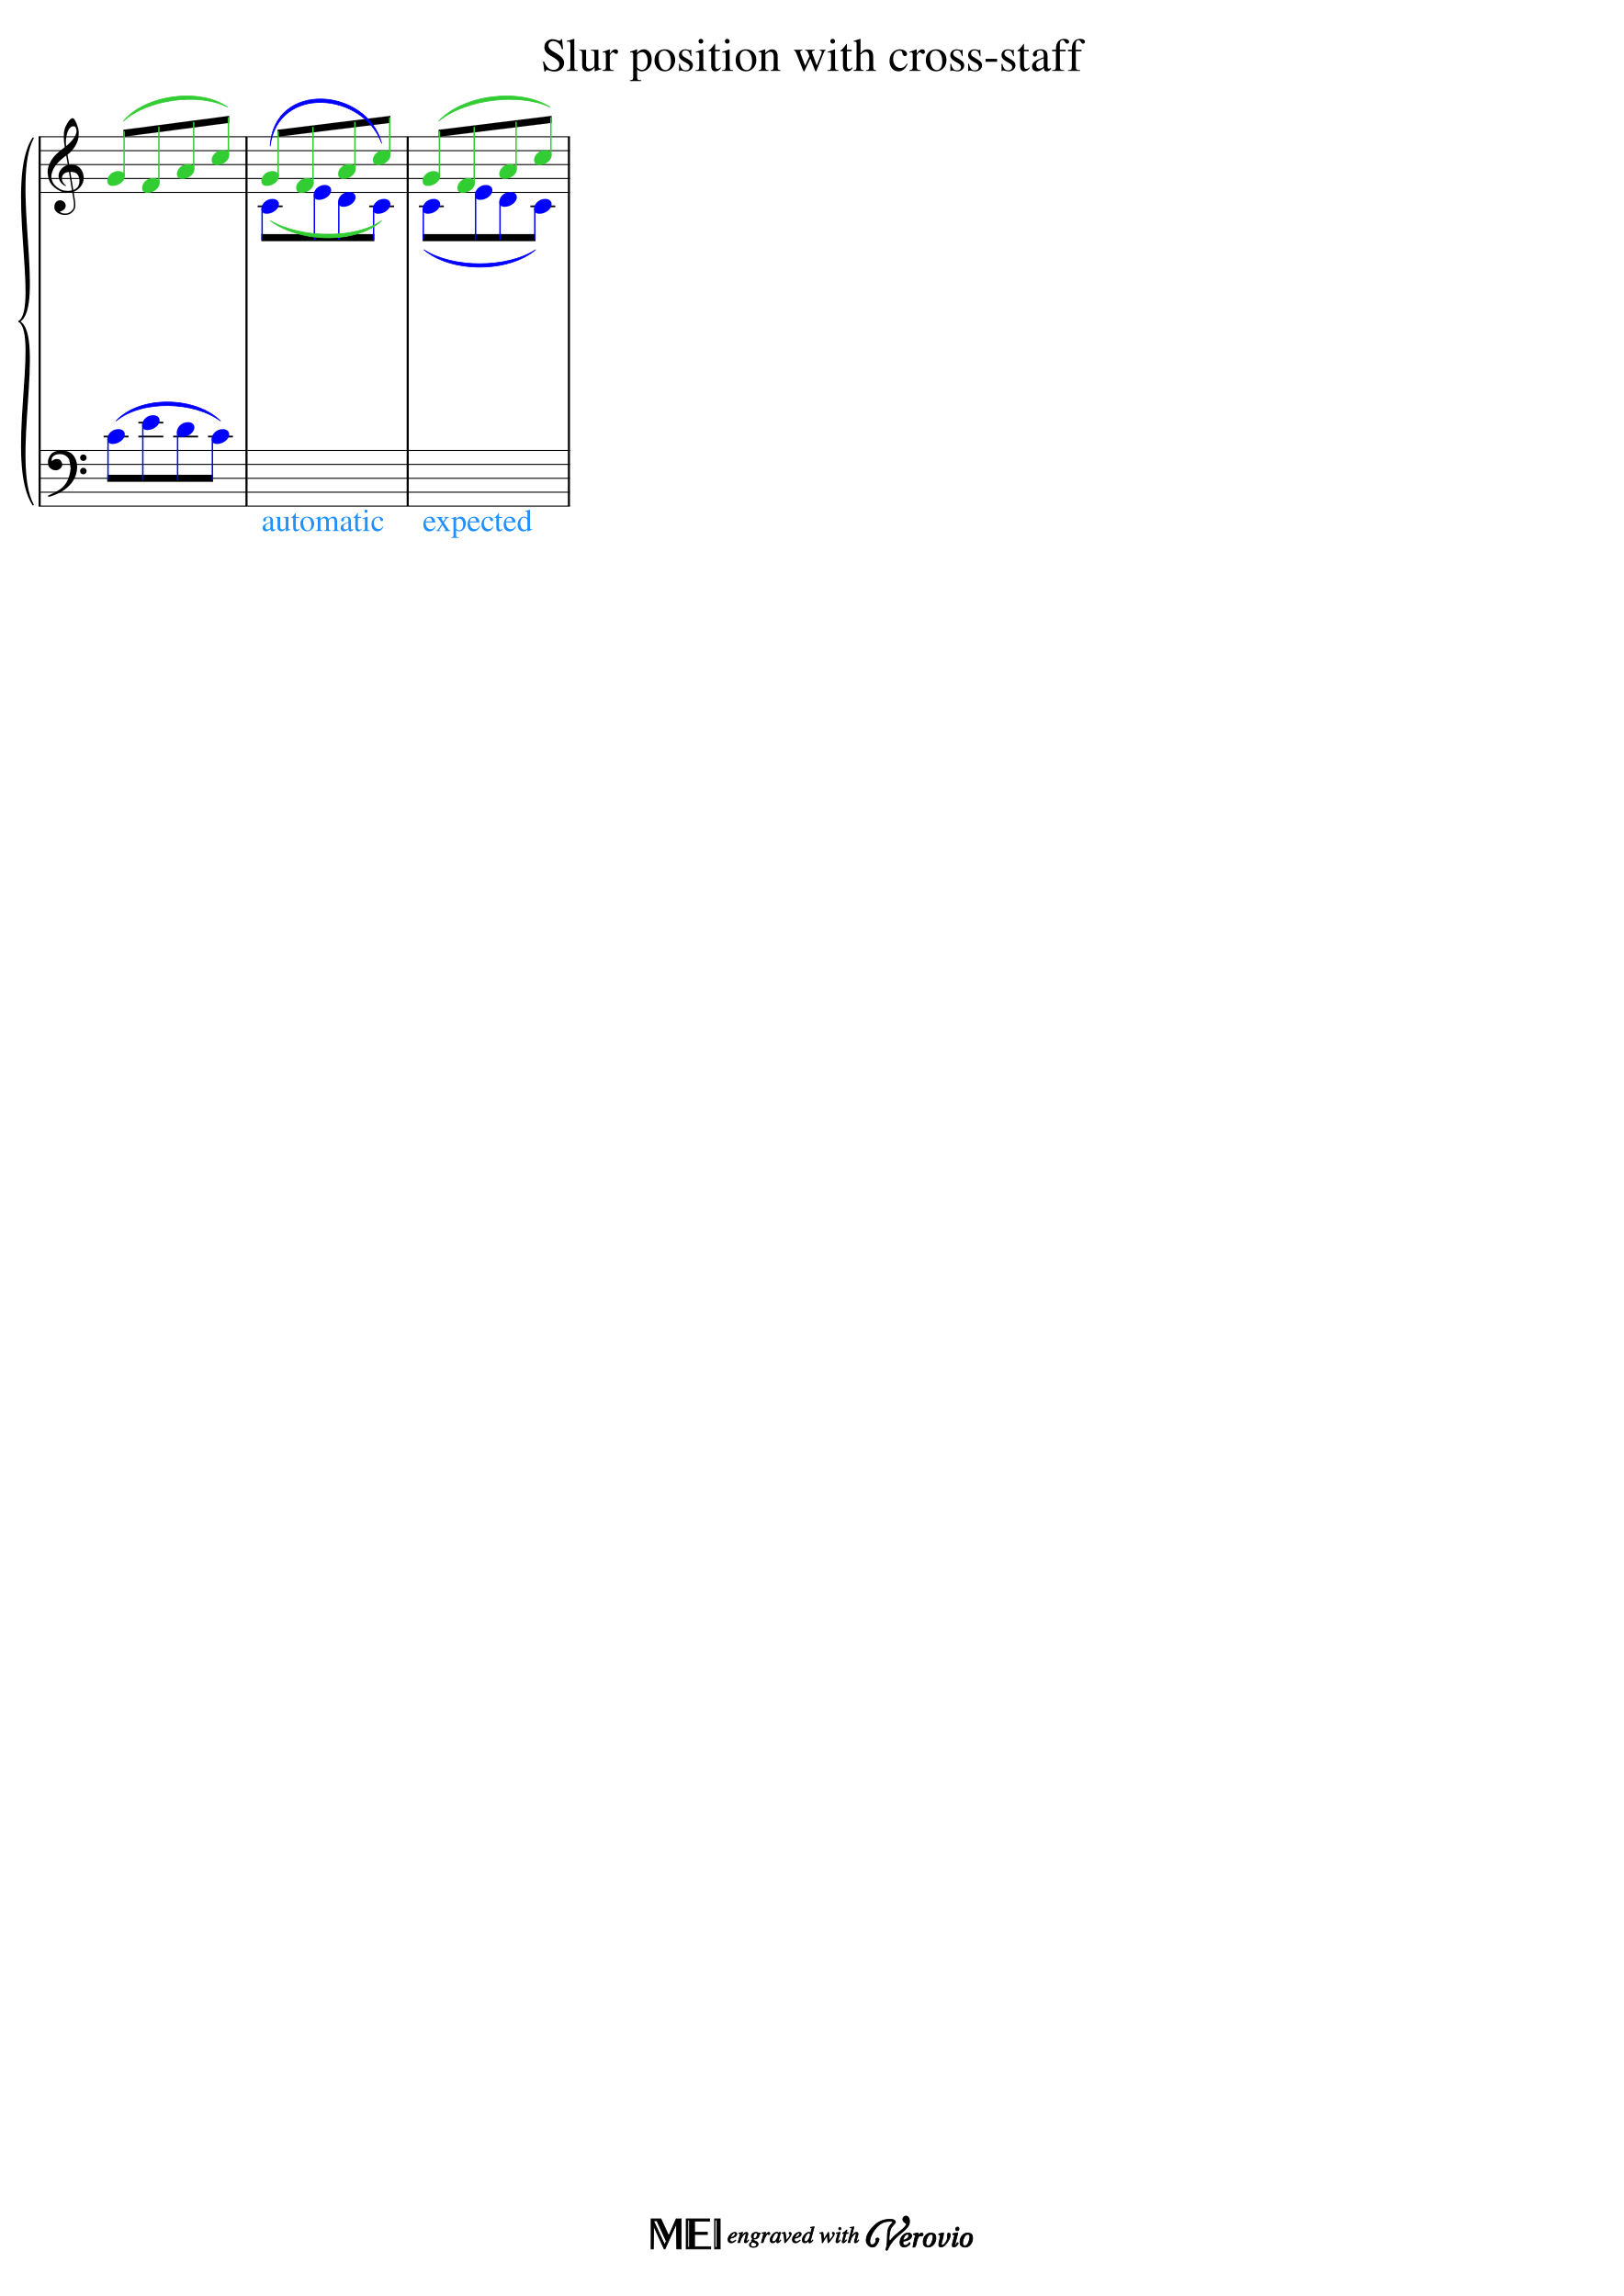
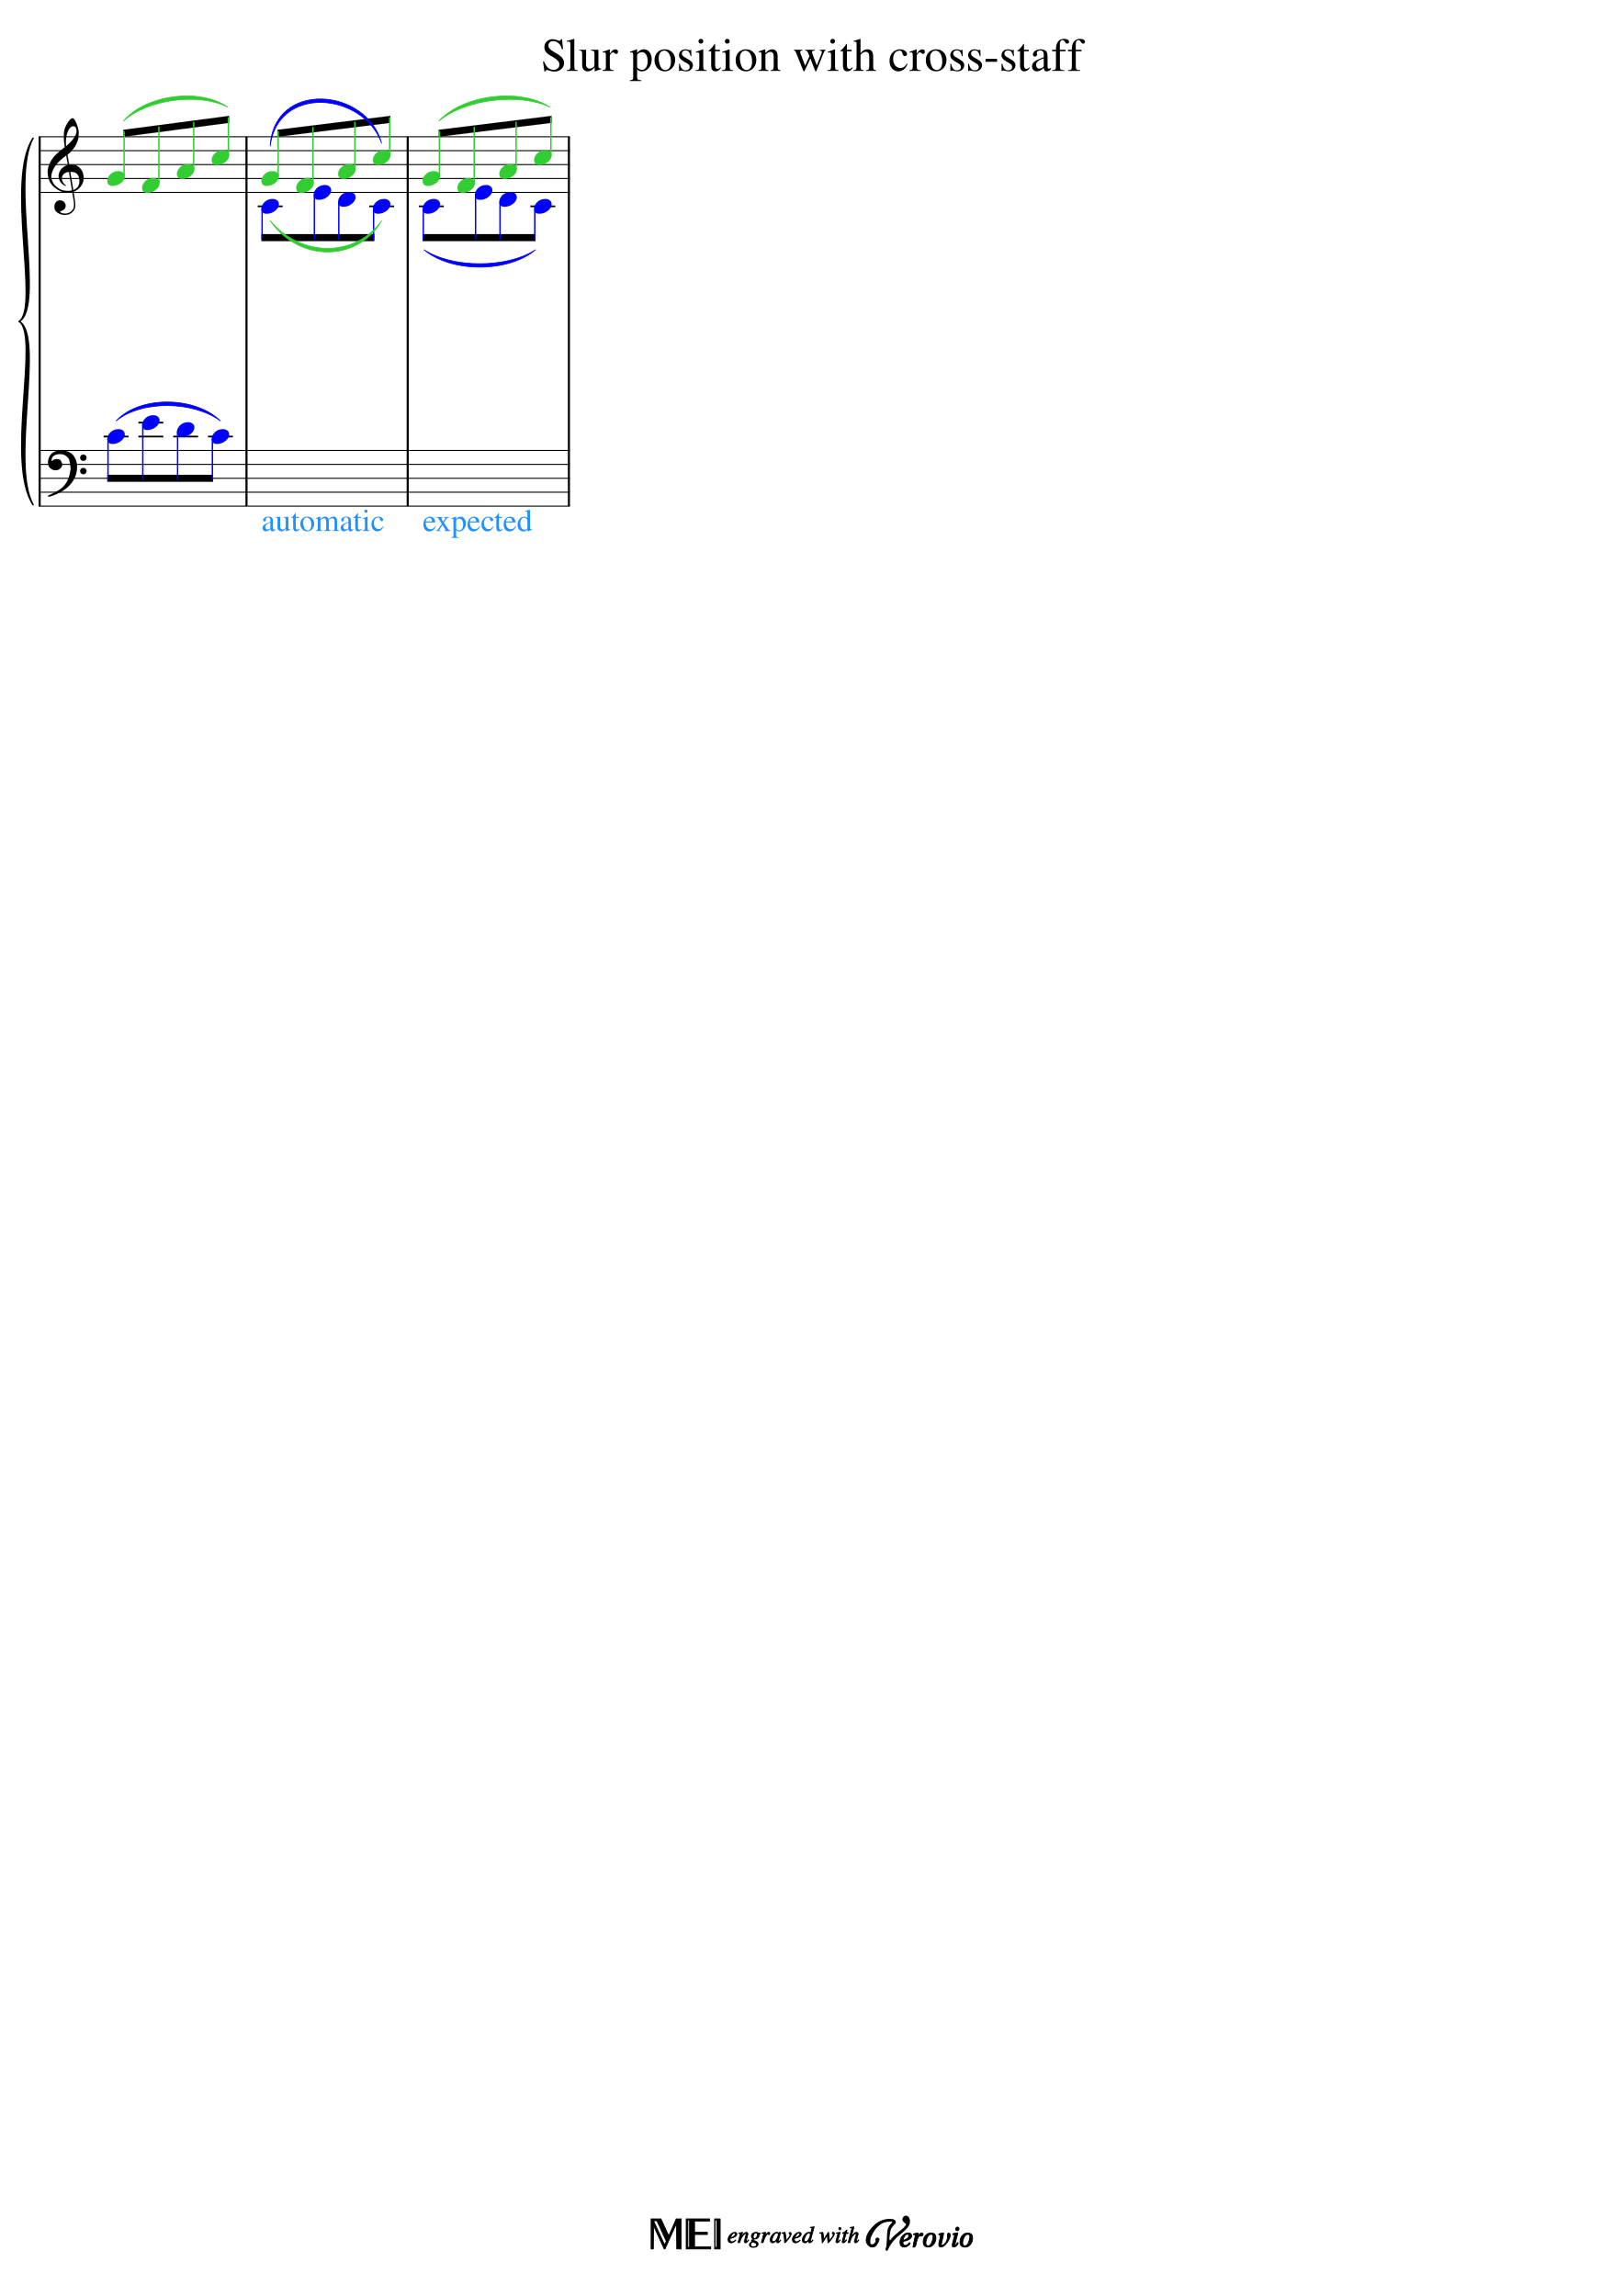
<svg xmlns="http://www.w3.org/2000/svg" xmlns:xlink="http://www.w3.org/1999/xlink" width="2100px" height="2970px" version="1.1" overflow="visible" id="docid">
  <defs>
    <g id="E050-docid">
      <path transform="scale(1,-1)" d="M441 -245c-23 -4 -48 -6 -76 -6c-59 0 -102 7 -130 20c-88 42 -150 93 -187 154c-26 44 -43 103 -48 176c0 6 -1 13 -1 19c0 54 15 111 45 170c29 57 65 106 110 148s96 85 153 127c-3 16 -8 46 -13 92c-4 43 -5 73 -5 89c0 117 16 172 69 257c34 54 64 82 89 82 c21 0 43 -30 69 -92s39 -115 41 -159v-15c0 -109 -21 -162 -67 -241c-13 -20 -63 -90 -98 -118c-13 -9 -25 -19 -37 -29l31 -181c8 1 18 2 28 2c58 0 102 -12 133 -35c59 -43 92 -104 98 -184c1 -7 1 -15 1 -22c0 -123 -87 -209 -181 -248c8 -57 17 -110 25 -162 c5 -31 6 -58 6 -80c0 -30 -5 -53 -14 -70c-35 -64 -88 -99 -158 -103c-5 0 -11 -1 -16 -1c-37 0 -72 10 -108 27c-50 24 -77 59 -80 105v11c0 29 7 55 20 76c18 28 45 42 79 44h6c49 0 93 -42 97 -87v-9c0 -51 -34 -86 -105 -106c17 -24 51 -36 102 -36c62 0 116 43 140 85 c9 16 13 41 13 74c0 20 -1 42 -5 67c-8 53 -18 106 -26 159zM461 939c-95 0 -135 -175 -135 -286c0 -24 2 -48 5 -71c50 39 92 82 127 128c40 53 60 100 60 140v8c-4 53 -22 81 -55 81h-2zM406 119l54 -326c73 25 110 78 110 161c0 7 0 15 -1 23c-7 95 -57 142 -151 142h-12 zM382 117c-72 -2 -128 -47 -128 -120v-7c2 -46 43 -99 75 -115c-3 -2 -7 -5 -10 -10c-70 33 -116 88 -123 172v11c0 68 44 126 88 159c23 17 49 29 78 36l-29 170c-21 -13 -52 -37 -92 -73c-50 -44 -86 -84 -109 -119c-45 -69 -67 -130 -67 -182v-13c5 -68 35 -127 93 -176 s125 -73 203 -73c25 0 50 3 75 9c-19 111 -36 221 -54 331z" />
    </g>
    <g id="E0A4-docid">
      <path transform="scale(1,-1)" d="M0 -39c0 68 73 172 200 172c66 0 114 -37 114 -95c0 -84 -106 -171 -218 -171c-64 0 -96 30 -96 94z" />
    </g>
    <g id="E062-docid">
      <path transform="scale(1,-1)" d="M582 -120c0 32 26 58 58 58s58 -26 58 -58s-26 -58 -58 -58s-58 26 -58 58zM582 120c0 32 26 58 58 58s58 -26 58 -58s-26 -58 -58 -58s-58 26 -58 58zM158 96c51 0 73 -14 88 -49l16 -39c0 -17 -2 -30 -7 -40c-3 -11 -10 -21 -19 -31c-17 -18 -49 -43 -84 -43 c-55 0 -77 13 -112 44c-24 21 -35 55 -35 100c0 46 14 81 32 112c30 52 71 79 137 93l36 6l26 2c154 0 235 -68 274 -182c11 -32 18 -68 18 -107c0 -103 -26 -182 -68 -250c-89 -145 -234 -230 -412 -288l-30 -5c-9 0 -14 3 -14 8c3 10 5 11 10 16c35 15 70 30 96 44l78 43 c96 57 162 136 197 258c9 33 17 60 22 100c3 22 5 35 6 39c-7 69 -16 115 -23 140s-4 22 -16 40c-8 12 -19 23 -31 34c-24 21 -62 44 -118 44c-48 0 -84 -8 -113 -28c-28 -19 -42 -44 -42 -73v-16c2 -5 3 -9 4 -11c24 22 52 39 84 39z" />
    </g>
  </defs>
  <style type="text/css">#docid g.ending, #docid g.fing, #docid g.reh, #docid g.tempo {font-weight:bold;}#docid g.dir, #docid g.dynam, #docid g.mNum {font-style:italic;}#docid g.label {font-weight:normal;}#docid ellipse, #docid path, #docid polygon, #docid polyline, #docid rect {stroke:currentColor}</style>
  <svg class="definition-scale" color="black" font-family="Times, serif" viewBox="0 0 21000 29700">
    <g class="page-margin" transform="translate(500, 500)">
      <g id="iJ6YNS9" class="mdiv pageMilestone" />
      <g id="j6ERYJ7" class="score pageMilestone" />
      <g id="jJSEUIA" class="system">
        <path d="M13 1269 L13 6047" stroke-width="27" />
        <g id="o145XQ9D" class="grpSym">
          <path d="M-72,6029 C-432,5489 18,3838 -252,3658 C81,3838 -369,5489 -72,6029" stroke-width="18" stroke-linecap="round" stroke-linejoin="round" />
          <path d="M-72,1287 C-369,1827 81,3478 -252,3658 C18,3478 -432,1827 -72,1287" stroke-width="18" stroke-linecap="round" stroke-linejoin="round" />
        </g>
        <g id="e177A8Z5" class="section systemMilestone" />
        <g id="v1G2UCBM" class="measure">
          <g id="w1I5DK26" class="staff">
            <path d="M0 1269 L2701 1269" stroke-width="13" />
            <path d="M0 1449 L2701 1449" stroke-width="13" />
            <path d="M0 1629 L2701 1629" stroke-width="13" />
            <path d="M0 1809 L2701 1809" stroke-width="13" />
            <path d="M0 1989 L2701 1989" stroke-width="13" />
            <g id="x1TRY25F" class="clef">
              <use xlink:href="#E050-docid" transform="translate(117, 1809) scale(0.72, 0.72)" />
            </g>
            <g id="z1M801WN" class="keySig" />
            <g id="xQSQG56" class="layer">
              <g id="y16753K6" class="beam">
                <polygon points="1096,1179 2464,999 2464,1089 1096,1269" />
                <g id="note-L5F2" class="note" color="limegreen" fill="limegreen">
                  <g class="notehead">
                    <use xlink:href="#E0A4-docid" transform="translate(888, 1809) scale(0.72, 0.72)" />
                  </g>
                  <g id="nV8WBSJ" class="stem">
                    <path d="M1105 1781 L1105 1197" stroke-width="18" />
                  </g>
                  <g id="a12WP67W" class="accid" />
                </g>
                <g id="b4Y5DFV" class="note" color="limegreen" fill="limegreen">
                  <g class="notehead">
                    <use xlink:href="#E0A4-docid" transform="translate(1338, 1899) scale(0.72, 0.72)" />
                  </g>
                  <g id="o1EH99DI" class="stem">
                    <path d="M1555 1871 L1555 1137" stroke-width="18" />
                  </g>
                  <g id="cNFAQML" class="accid" />
                </g>
                <g id="d1RIF43L" class="note" color="limegreen" fill="limegreen">
                  <g class="notehead">
                    <use xlink:href="#E0A4-docid" transform="translate(1788, 1719) scale(0.72, 0.72)" />
                  </g>
                  <g id="p1UGVI2M" class="stem">
                    <path d="M2005 1691 L2005 1077" stroke-width="18" />
                  </g>
                  <g id="e36A7UB" class="accid" />
                </g>
                <g id="note-L8F2" class="note" color="limegreen" fill="limegreen">
                  <g class="notehead">
                    <use xlink:href="#E0A4-docid" transform="translate(2238, 1539) scale(0.72, 0.72)" />
                  </g>
                  <g id="q3O0K5C" class="stem">
                    <path d="M2455 1511 L2455 1017" stroke-width="18" />
                  </g>
                  <g id="g17JWEWV" class="accid" />
                </g>
              </g>
            </g>
          </g>
          <g id="h11BYRB0" class="staff">
            <path d="M0 5327 L2701 5327" stroke-width="13" />
            <path d="M0 5507 L2701 5507" stroke-width="13" />
            <path d="M0 5687 L2701 5687" stroke-width="13" />
            <path d="M0 5867 L2701 5867" stroke-width="13" />
            <path d="M0 6047 L2701 6047" stroke-width="13" />
            <g id="b90ZP3S" class="clef">
              <use xlink:href="#E062-docid" transform="translate(117, 5507) scale(0.72, 0.72)" />
            </g>
            <g id="dHBXJTS" class="keySig" />
            <g class="ledgerLines above">
              <path d="M840 5147 L1162 5147" stroke-width="22" />
              <path d="M1290 5147 L1612 5147" stroke-width="22" />
              <path d="M1740 5147 L2062 5147" stroke-width="22" />
              <path d="M2190 5147 L2512 5147" stroke-width="22" />
              <path d="M1290 4967 L1612 4967" stroke-width="22" />
            </g>
            <g id="iEPNT2P" class="layer">
              <g id="j180F7IU" class="beam">
                <polygon points="888,5732 2256,5732 2256,5642 888,5642" />
                <g id="note-L5F1" class="note" color="blue" fill="blue">
                  <g class="notehead">
                    <use xlink:href="#E0A4-docid" transform="translate(888, 5147) scale(0.72, 0.72)" />
                  </g>
                  <g id="r1WOKG8S" class="stem">
                    <path d="M897 5175 L897 5714" stroke-width="18" />
                  </g>
                  <g id="l168SLSU" class="accid" />
                </g>
                <g id="m1I1R6XU" class="note" color="blue" fill="blue">
                  <g class="notehead">
                    <use xlink:href="#E0A4-docid" transform="translate(1338, 4967) scale(0.72, 0.72)" />
                  </g>
                  <g id="s1IJJG69" class="stem">
                    <path d="M1347 4995 L1347 5714" stroke-width="18" />
                  </g>
                  <g id="n3L1BSY" class="accid" />
                </g>
                <g id="oYFJ0C6" class="note" color="blue" fill="blue">
                  <g class="notehead">
                    <use xlink:href="#E0A4-docid" transform="translate(1788, 5057) scale(0.72, 0.72)" />
                  </g>
                  <g id="tER5CNS" class="stem">
                    <path d="M1797 5085 L1797 5714" stroke-width="18" />
                  </g>
                  <g id="p6KLLMO" class="accid" />
                </g>
                <g id="note-L8F1" class="note" color="blue" fill="blue">
                  <g class="notehead">
                    <use xlink:href="#E0A4-docid" transform="translate(2238, 5147) scale(0.72, 0.72)" />
                  </g>
                  <g id="uR5P9FZ" class="stem">
                    <path d="M2247 5175 L2247 5714" stroke-width="18" />
                  </g>
                  <g id="r10DL3CR" class="accid" />
                </g>
              </g>
            </g>
          </g>
          <g id="s1IC15RP" class="slur" color="limegreen" fill="limegreen">
            <path d="M1096,1067 C1375,726 2087,631 2446,887 C2073,695 1405,784 1096,1067" stroke-width="9" stroke-linecap="round" stroke-linejoin="round" />
          </g>
          <g id="tBZ62SV" class="slur" color="blue" fill="blue">
            <path d="M1001,4945 C1318,4606 2034,4631 2351,4945 C2010,4693 1342,4668 1001,4945" stroke-width="9" stroke-linecap="round" stroke-linejoin="round" />
          </g>
          <g id="u14YPAFV" class="barLine">
            <path d="M2688 1269 L2688 1989" stroke-width="27" />
            <path d="M2688 5327 L2688 6047" stroke-width="27" />
            <path d="M2688 1989 L2688 5327" stroke-width="27" />
          </g>
        </g>
        <g id="kOVASEE" class="measure">
          <g id="l1I7OPR1" class="staff">
            <path d="M2701 1269 L4786 1269" stroke-width="13" />
            <path d="M2701 1449 L4786 1449" stroke-width="13" />
            <path d="M2701 1629 L4786 1629" stroke-width="13" />
            <path d="M2701 1809 L4786 1809" stroke-width="13" />
            <path d="M2701 1989 L4786 1989" stroke-width="13" />
            <g class="ledgerLines below">
              <path d="M2833 2169 L3155 2169" stroke-width="22" />
              <path d="M4275 2169 L4597 2169" stroke-width="22" />
            </g>
            <g id="m81K135" class="layer">
              <g id="n2N7U24" class="beam">
                <polygon points="3089,1179 4549,999 4549,1089 3089,1269" />
                <g id="note-L11F2" class="note" color="limegreen" fill="limegreen">
                  <g class="notehead">
                    <use xlink:href="#E0A4-docid" transform="translate(2881, 1809) scale(0.72, 0.72)" />
                  </g>
                  <g id="vQ1VT3P" class="stem">
                    <path d="M3098 1781 L3098 1197" stroke-width="18" />
                  </g>
                  <g id="p1AX0ZDE" class="accid" />
                </g>
                <g id="qI1DT7K" class="note" color="limegreen" fill="limegreen">
                  <g class="notehead">
                    <use xlink:href="#E0A4-docid" transform="translate(3331, 1899) scale(0.72, 0.72)" />
                  </g>
                  <g id="w14DD95D" class="stem">
                    <path d="M3548 1871 L3548 1141" stroke-width="18" />
                  </g>
                  <g id="rJ8GLXL" class="accid" />
                </g>
                <g id="s1HUMGE0" class="note" color="limegreen" fill="limegreen">
                  <g class="notehead">
                    <use xlink:href="#E0A4-docid" transform="translate(3873, 1719) scale(0.72, 0.72)" />
                  </g>
                  <g id="xGVWU67" class="stem">
                    <path d="M4090 1691 L4090 1074" stroke-width="18" />
                  </g>
                  <g id="t1YD0KSR" class="accid" />
                </g>
                <g id="note-L14F2" class="note" color="limegreen" fill="limegreen">
                  <g class="notehead">
                    <use xlink:href="#E0A4-docid" transform="translate(4323, 1539) scale(0.72, 0.72)" />
                  </g>
                  <g id="yFQGCPD" class="stem">
                    <path d="M4540 1511 L4540 1017" stroke-width="18" />
                  </g>
                  <g id="vE1WURA" class="accid" />
                </g>
              </g>
            </g>
          </g>
          <g id="wK8FJ60" class="staff">
            <path d="M2701 5327 L4786 5327" stroke-width="13" />
            <path d="M2701 5507 L4786 5507" stroke-width="13" />
            <path d="M2701 5687 L4786 5687" stroke-width="13" />
            <path d="M2701 5867 L4786 5867" stroke-width="13" />
            <path d="M2701 6047 L4786 6047" stroke-width="13" />
            <g id="x1AFQIG0" class="layer">
              <g id="y1K98ZB7" class="beam">
                <polygon points="2881,2619 4341,2619 4341,2529 2881,2529" />
                <g id="note-L11F1" class="note" color="blue" fill="blue">
                  <g class="notehead">
                    <use xlink:href="#E0A4-docid" transform="translate(2881, 2169) scale(0.72, 0.72)" />
                  </g>
                  <g id="z1QJ3S81" class="stem">
                    <path d="M2890 2197 L2890 2601" stroke-width="18" />
                  </g>
                  <g id="aA571PQ" class="accid" />
                </g>
                <g id="bGR56S9" class="note" color="blue" fill="blue">
                  <g class="notehead">
                    <use xlink:href="#E0A4-docid" transform="translate(3557, 1989) scale(0.72, 0.72)" />
                  </g>
                  <g id="a1E3R0GN" class="stem">
                    <path d="M3566 2017 L3566 2601" stroke-width="18" />
                  </g>
                  <g id="c10PAP45" class="accid" />
                </g>
                <g id="dPPZBXY" class="note" color="blue" fill="blue">
                  <g class="notehead">
                    <use xlink:href="#E0A4-docid" transform="translate(3873, 2079) scale(0.72, 0.72)" />
                  </g>
                  <g id="b1EA8UT5" class="stem">
                    <path d="M3882 2107 L3882 2601" stroke-width="18" />
                  </g>
                  <g id="e6C4ZMJ" class="accid" />
                </g>
                <g id="note-L14F1" class="note" color="blue" fill="blue">
                  <g class="notehead">
                    <use xlink:href="#E0A4-docid" transform="translate(4323, 2169) scale(0.72, 0.72)" />
                  </g>
                  <g id="cG8TSH7" class="stem">
                    <path d="M4332 2197 L4332 2601" stroke-width="18" />
                  </g>
                  <g id="gB13UK1" class="accid" />
                </g>
              </g>
            </g>
          </g>
          <g id="h158DR4J" class="slur" color="limegreen" fill="limegreen">
-             <path d="M2994,2354 C3415,2594 4112,2586 4436,2354 C4134,2646 3397,2656 2994,2354" stroke-width="9" stroke-linecap="round" stroke-linejoin="round" />
+             <path d="M2994,2354 C3404,2843 4106,2822 4436,2354 C4140,2882 3374,2907 2994,2354" stroke-width="9" stroke-linecap="round" stroke-linejoin="round" />
          </g>
          <g id="iUV8894" class="dir">
            <text x="2881" y="6369" font-size="0px">
              <tspan id="jZZ1RF5" class="rend" fill="dodgerblue" font-style="normal">
                <tspan id="k91JIAK" class="text">
                  <tspan font-size="405px">automatic</tspan>
                </tspan>
              </tspan>
            </text>
          </g>
          <g id="l1KT7QAW" class="slur" color="blue" fill="blue">
            <path d="M2994,1390 C3045,533 4247,634 4436,1353 C4199,694 3095,593 2994,1390" stroke-width="9" stroke-linecap="round" stroke-linejoin="round" />
          </g>
          <g id="jQFEFEK" class="barLine">
            <path d="M4773 1269 L4773 1989" stroke-width="27" />
            <path d="M4773 5327 L4773 6047" stroke-width="27" />
            <path d="M4773 1989 L4773 5327" stroke-width="27" />
          </g>
        </g>
        <g id="cUUYDUG" class="measure">
          <g id="d17EWFLB" class="staff">
            <path d="M4786 1269 L6871 1269" stroke-width="13" />
            <path d="M4786 1449 L6871 1449" stroke-width="13" />
            <path d="M4786 1629 L6871 1629" stroke-width="13" />
            <path d="M4786 1809 L6871 1809" stroke-width="13" />
            <path d="M4786 1989 L6871 1989" stroke-width="13" />
            <g class="ledgerLines below">
              <path d="M4918 2169 L5240 2169" stroke-width="22" />
              <path d="M6360 2169 L6682 2169" stroke-width="22" />
            </g>
            <g id="eZWEOI5" class="layer">
              <g id="fXQFU55" class="beam">
                <polygon points="5174,1179 6634,999 6634,1089 5174,1269" />
                <g id="note-L17F2" class="note" color="limegreen" fill="limegreen">
                  <g class="notehead">
                    <use xlink:href="#E0A4-docid" transform="translate(4966, 1809) scale(0.72, 0.72)" />
                  </g>
                  <g id="dAZ1II0" class="stem">
                    <path d="M5183 1781 L5183 1197" stroke-width="18" />
                  </g>
                  <g id="h1NRSQV" class="accid" />
                </g>
                <g id="i1K5PWQO" class="note" color="limegreen" fill="limegreen">
                  <g class="notehead">
                    <use xlink:href="#E0A4-docid" transform="translate(5416, 1899) scale(0.72, 0.72)" />
                  </g>
                  <g id="eXKENYG" class="stem">
                    <path d="M5633 1871 L5633 1141" stroke-width="18" />
                  </g>
                  <g id="jF89DCD" class="accid" />
                </g>
                <g id="k1FISYPL" class="note" color="limegreen" fill="limegreen">
                  <g class="notehead">
                    <use xlink:href="#E0A4-docid" transform="translate(5958, 1719) scale(0.72, 0.72)" />
                  </g>
                  <g id="f18OKKW3" class="stem">
                    <path d="M6175 1691 L6175 1074" stroke-width="18" />
                  </g>
                  <g id="l1ABBN8W" class="accid" />
                </g>
                <g id="note-L20F2" class="note" color="limegreen" fill="limegreen">
                  <g class="notehead">
                    <use xlink:href="#E0A4-docid" transform="translate(6408, 1539) scale(0.72, 0.72)" />
                  </g>
                  <g id="gH8O5KE" class="stem">
                    <path d="M6625 1511 L6625 1017" stroke-width="18" />
                  </g>
                  <g id="nDW87ZK" class="accid" />
                </g>
              </g>
            </g>
          </g>
          <g id="o1QUDUF9" class="staff">
            <path d="M4786 5327 L6871 5327" stroke-width="13" />
            <path d="M4786 5507 L6871 5507" stroke-width="13" />
            <path d="M4786 5687 L6871 5687" stroke-width="13" />
            <path d="M4786 5867 L6871 5867" stroke-width="13" />
            <path d="M4786 6047 L6871 6047" stroke-width="13" />
            <g id="p1YCXJ73" class="layer">
              <g id="q1XPOA9B" class="beam">
                <polygon points="4966,2619 6426,2619 6426,2529 4966,2529" />
                <g id="note-L17F1" class="note" color="blue" fill="blue">
                  <g class="notehead">
                    <use xlink:href="#E0A4-docid" transform="translate(4966, 2169) scale(0.72, 0.72)" />
                  </g>
                  <g id="h1C1E50X" class="stem">
                    <path d="M4975 2197 L4975 2601" stroke-width="18" />
                  </g>
                  <g id="sDC845L" class="accid" />
                </g>
                <g id="t1W416P4" class="note" color="blue" fill="blue">
                  <g class="notehead">
                    <use xlink:href="#E0A4-docid" transform="translate(5642, 1989) scale(0.72, 0.72)" />
                  </g>
                  <g id="i1XSOJO1" class="stem">
                    <path d="M5651 2017 L5651 2601" stroke-width="18" />
                  </g>
                  <g id="u1N7W5D7" class="accid" />
                </g>
                <g id="vOSZ00" class="note" color="blue" fill="blue">
                  <g class="notehead">
                    <use xlink:href="#E0A4-docid" transform="translate(5958, 2079) scale(0.72, 0.72)" />
                  </g>
                  <g id="j1IVRL9E" class="stem">
                    <path d="M5967 2107 L5967 2601" stroke-width="18" />
                  </g>
                  <g id="w1AY2QDY" class="accid" />
                </g>
                <g id="note-L20F1" class="note" color="blue" fill="blue">
                  <g class="notehead">
                    <use xlink:href="#E0A4-docid" transform="translate(6408, 2169) scale(0.72, 0.72)" />
                  </g>
                  <g id="k1BCYHVL" class="stem">
                    <path d="M6417 2197 L6417 2601" stroke-width="18" />
                  </g>
                  <g id="y17DXS56" class="accid" />
                </g>
              </g>
            </g>
          </g>
          <g id="z126H5TI" class="slur" color="limegreen" fill="limegreen">
            <path d="M5174,1067 C5488,724 6227,632 6616,887 C6215,696 5516,784 5174,1067" stroke-width="9" stroke-linecap="round" stroke-linejoin="round" />
          </g>
          <g id="a1YELUCK" class="dir">
            <text x="4966" y="6370" font-size="0px">
              <tspan id="b5BYNI2" class="rend" fill="dodgerblue" font-style="normal">
                <tspan id="cI6BH23" class="text">
                  <tspan font-size="405px">expected</tspan>
                </tspan>
              </tspan>
            </text>
          </g>
          <g id="dEVT5DI" class="slur" color="blue" fill="blue">
            <path d="M4984,2731 C5354,2972 6056,2972 6426,2731 C6076,3030 5334,3030 4984,2731" stroke-width="9" stroke-linecap="round" stroke-linejoin="round" />
          </g>
          <g id="b1AYFJ9P" class="barLine">
            <path d="M6858 1269 L6858 1989" stroke-width="27" />
            <path d="M6858 5327 L6858 6047" stroke-width="27" />
            <path d="M6858 1989 L6858 5327" stroke-width="27" />
          </g>
        </g>
        <g id="n1NA1B91" class="systemMilestoneEnd e177A8Z5" />
      </g>
      <g id="o111T1LZ" class="pageMilestoneEnd j6ERYJ7" />
      <g id="pT5D48Z" class="pageMilestoneEnd iJ6YNS9" />
      <g id="w1P8DIQV" class="pgHead autogenerated">
        <text font-size="0px">
          <tspan id="x1LY7717" class="rend" x="10000" y="417" text-anchor="middle">
            <tspan id="y1QGBAMB" class="rend">
              <tspan id="z4DC34E" class="text">
                <tspan font-size="607px">Slur position with cross-staff</tspan>
              </tspan>
            </tspan>
          </tspan>
        </text>
      </g>
      <g id="qR3B901" class="pgFoot autogenerated">
        <g id="rHUBZPL" class="fig">
          <g class="svg" transform="translate(7750, 28099) scale(10, 10)">
            <g>
              <path fill="#000000" d="M 17.113,49.265 V 10.368 h 12.697 c 3.289,7.337 6.713,14.61 10.127,21.889 3.42,-7.485 6.256,-14.205 9.589,-21.91 2.436,0.104 4.317,0.085 6.484,-0.058 V 49.264 H 50.274 C 50.145,38.356 50.016,27.448 49.887,16.54 45.003,27.315 39.967,38.434 35.084,49.209 34.679,49.344 34.427,49.136 34.022,49.271 29.466,39.331 24.91,29.391 20.354,19.451 20.224,29.389 20.095,39.327 19.965,49.264 H 17.113 Z M 36.754,39.325 C 32.721,30.513 28.688,21.701 24.655,12.889 22.531,12.751 22.657,12.71 20.714,12.814 v 0.966 c 4.613,9.998 9.609,20.749 13.873,30.082 0.722,-1.513 1.445,-3.025 2.167,-4.538 z m 25.738,9.94 c 0,-12.966 0,-25.931 0,-38.897 10.084,0 20.169,0 30.253,0 0,0.96 0,1.921 0,2.881 -6.483,0 -12.966,0 -19.448,0 0,4.802 0,9.604 0,14.406 5.522,0 11.045,0 16.567,0 0,0.96 0,1.921 0,2.881 -5.522,0 -11.045,0 -16.567,0 0,5.282 0,10.565 0,15.847 6.963,0 13.926,0 20.889,0 0,0.96 0,1.921 0,2.881 -10.565,0 -21.129,0 -31.694,0 z m 4.322,-2.161 c 0,-11.765 0,-23.53 0,-35.295 -0.72,0 -1.441,0 -2.161,0 0,11.765 0,23.53 0,35.295 0.72,0 1.441,0 2.161,0 z m 32.414,2.161 c 0,-12.966 0,-25.931 0,-38.897 2.401,0 4.802,0 7.203,0 0,12.966 0,25.931 0,38.897 -2.401,0 -4.802,0 -7.203,0 z m 2.881,-2.161 c 0,-11.765 0,-23.53 0,-35.295 -0.72,0 -1.441,0 -2.161,0 0,11.765 0,23.53 0,35.295 0.72,0 1.441,0 2.161,0 z" />
              <path fill="#000000" d="m 346.3,6.7 c -3.1,0.5 -4.9,4.4 -2.7,6.8 1.2,1.4 2.7,2.4 4.1,3.5 -2.4,5.3 -7.7,8.3 -11.9,12.1 -3.7,2.8 -7,6.2 -9.7,9.9 -2.2,-0.8 -0.915,-7.719 -0.627,-9.5 0.288,-1.781 0.727,-6.4 2.927,-8.7 1.3,-1.9 3,-3.5 4.5,-5.2 1.2,-3.4 -3.2,-4.9 -5.8,-4.6 -7.3,-0.5 -14.6,2 -20,6.8 -5,4.6 -10,10.1 -11.5,17 -0.9,3.5 -0.2,7.5 2.8,9.9 2.5,2.8 7.4,2.9 9.8,-0.2 1.7,-2.3 3.2,-4.8 3.8,-7.6 -0.1,-2.6 -4.4,-2.3 -4.3,0.2 1.2,2.4 -0.9,4.7 -2.7,6.2 -1.7,0.9 -4.7,0.7 -4.8,-1.7 -1,-5.8 2.1,-11.3 5.2,-16.1 4,-5.8 9.8,-11.2 17.2,-11.8 1.6,0 8.1,-1.2 6.8,1.4 -2.8,2.8 -5.6,6.1 -6,10.3 -1.6,7.7 0.1,15.7 -2.3,23.2 -1.1,3.9 2,2.6 2.5,0.2 3.3,-7.4 8.9,-13.4 15.1,-18.5 4.2,-3.9 9.5,-7.1 11.9,-12.6 1.3,-3.6 1.2,-9 -2.7,-10.9 -0.504,-0.177 -1.07,-0.165 -1.6,-0.1 z m 66,14.5 c -2,0.8 -1.8,4.9 0.8,4.4 3.4,0.4 2.9,-6.2 -0.8,-4.4 z m 0.6,7.3 c -1.3,0.5 -7.6,0.5 -5.4,2.2 4,-0.3 0.7,4.5 0.6,6.7 -0.4,2.9 -2.4,5.9 -1.2,8.8 2.7,1.7 5.6,-0.8 6.8,-3.2 1.6,-1.4 -0.5,-3 -1.2,-0.9 -0.4,0.8 -2.4,3.5 -2.6,1.8 1.1,-5 2.7,-9.9 3.9,-14.9 l -0.1,-0.5 h -0.9 z m -65.1,0.2 c -6.5,1.6 -10.5,9.5 -8.2,15.7 2.1,3.4 7.4,2.9 10.1,0.4 2,-0.2 3.6,-5.3 1,-3.4 -1.4,2 -4,4.2 -6.5,2.8 -2.2,-1.9 -1.9,-5.7 1.7,-5.3 3.1,-0.9 6.9,-2.1 8.1,-5.5 0.9,-2.7 -1.6,-5.2 -4.3,-4.8 h -1.1 -0.7 z m 13.6,0 c -2.2,0 -8.5,1.8 -2.9,2.3 0.9,1.9 -1,4.9 -1.1,7.2 -0.5,2.9 -1.4,5.7 -1.7,8.7 3.7,0.7 3.8,-2.6 4.4,-5.3 0.9,-3.3 1.6,-7 4.1,-9.5 2.4,1.6 6.8,-0.7 3.7,-3.4 -2.9,-0.5 -4.8,2.4 -6.2,4.3 0,-1.2 2.4,-5 -0.2,-4.3 z m 15.8,0 c -6.4,1.3 -9.6,9.1 -7.7,14.9 1.9,4 7.7,3.9 11,1.7 4.1,-3 6,-8.9 4.4,-13.7 -1.3,-3 -4.8,-3.2 -7.6,-3 z m 17,0 c -2.3,0 -8.8,1.9 -3,2.4 0.4,2.5 -1,5.7 -1.4,8.4 -0.7,2.4 -1.8,7.5 2.1,7.2 3.8,-0.1 6.5,-3.5 8.5,-6.3 2,-3.2 4.5,-7 3.3,-10.9 -3.7,-3 -3.6,2.6 -3.1,5.1 -0.7,3.8 -2.7,7.9 -6.2,9.8 -3.6,0.6 -1,-4.3 -0.8,-6.1 0.6,-3.2 1.6,-6.3 1.9,-9.5 h -1.1 z m 30.6,0 c -6.3,1.2 -9.5,8.9 -7.8,14.7 1.5,4 7.2,4.2 10.5,2.4 4.6,-2.8 6.6,-9.3 4.8,-14.3 -1.4,-2.8 -4.8,-3 -7.5,-2.8 z m -75.4,1.7 c 2.1,1.5 0.2,4.7 -1.6,5.7 -1.1,0.4 -5.5,3.4 -4.6,0.7 0.8,-2.7 2.2,-6.2 5.3,-6.6 l 0.9,0.1 z m 30.8,0 c 2.6,1.5 1.3,5.2 0.8,7.6 -0.8,2.7 -1.9,5.9 -4.7,7.1 -5.1,0.8 -4,-5.8 -2.8,-8.8 1,-2.8 3,-6.8 6.7,-5.8 z m 47.1,-0.1 c 2.9,0.7 2,4.7 1.5,6.8 -0.7,3 -1.8,6.7 -5,8 -4.7,0.8 -4,-5.1 -3,-7.9 0.9,-3 2.7,-7.3 6.5,-6.8 z" />
              <g>
                <path d="m 116.566,37.118 q 0,-3.252 2.93,-6.299 2.9,-3.047 5.991,-3.047 1.143,0 1.816,0.527 0.674,0.527 0.674,1.567 0,2.109 -2.476,3.618 -2.461,1.494 -5.186,1.831 l -0.835,0.103 q -0.19,0.601 -0.264,0.967 -0.073,0.352 -0.073,0.894 0,1.289 0.835,2.007 0.85,0.718 2.007,0.718 1.099,0 2.329,-0.732 0.703,-0.425 2.036,-1.523 l 0.381,0.337 q -0.659,0.835 -1.89,1.714 -2.183,1.567 -4.38,1.567 -1.553,0 -2.725,-1.099 -1.172,-1.099 -1.172,-3.149 z m 3.12,-2.358 q 2.798,-0.41 4.556,-1.963 Q 126,31.229 126,29.691 q 0,-0.557 -0.264,-0.879 -0.264,-0.337 -0.776,-0.337 -0.952,0 -1.875,0.82 -0.908,0.806 -1.641,1.831 -0.776,1.201 -1.23,2.3 -0.249,0.586 -0.527,1.333 z" />
                <path d="m 129.472,41 2.534,-9.053 q 0.322,-1.143 0.366,-1.377 0.059,-0.249 0.059,-0.527 0,-0.425 -0.249,-0.659 -0.234,-0.249 -0.938,-0.249 -0.176,0 -0.352,0.029 -0.161,0.015 -0.366,0.044 v -0.498 q 0.952,-0.146 1.348,-0.22 0.41,-0.073 0.879,-0.176 l 2.622,-0.571 q 0.088,0.059 0.117,0.132 l -1.948,6.299 q 1.787,-2.739 2.988,-4.072 2.109,-2.358 3.779,-2.358 0.645,0 1.113,0.249 0.894,0.483 0.894,1.743 0,0.352 -0.073,0.732 -0.073,0.381 -0.19,0.82 l -1.919,7.017 q -0.059,0.22 -0.132,0.542 -0.073,0.308 -0.073,0.439 0,0.22 0.103,0.396 0.103,0.176 0.337,0.176 0.381,0 0.879,-0.439 0.498,-0.454 1.626,-1.919 l 0.425,0.381 q -1.201,1.626 -1.904,2.285 -1.201,1.157 -2.3,1.157 -0.498,0 -0.967,-0.322 -0.454,-0.337 -0.454,-1.201 0,-0.249 0.029,-0.527 0.044,-0.278 0.103,-0.483 l 1.846,-7.119 q 0.146,-0.586 0.19,-0.952 0.059,-0.381 0.059,-0.542 0,-0.352 -0.176,-0.601 -0.161,-0.264 -0.586,-0.264 -1.099,0 -2.769,1.992 -0.981,1.187 -1.992,2.827 -0.776,1.274 -1.23,2.49 Q 132.709,37.821 131.742,41 Z" />
                <path d="m 149.13,33.5 q 0,0.908 0.278,1.45 0.469,0.894 1.685,0.894 1.318,0 2.344,-1.67 1.04,-1.685 1.04,-3.706 0,-0.967 -0.425,-1.509 -0.425,-0.557 -1.274,-0.557 -1.641,0 -2.651,1.743 -0.996,1.743 -0.996,3.354 z m 0.513,13.066 q 1.743,0 2.886,-0.835 1.157,-0.835 1.157,-1.992 0,-0.879 -0.601,-1.479 -0.322,-0.322 -1.04,-0.688 -0.601,-0.293 -2.036,-0.835 -1.421,-0.557 -1.641,-0.557 -0.381,0 -1.479,1.011 -1.099,1.025 -1.099,2.314 0,1.948 1.685,2.681 0.879,0.381 2.168,0.381 z m -5.479,-2.681 q 0,-1.099 0.835,-2.095 0.85,-0.981 2.681,-1.963 -0.366,-0.234 -0.601,-0.483 -0.234,-0.264 -0.234,-0.688 0,-0.601 0.835,-1.377 0.469,-0.439 1.523,-1.157 -0.938,-0.352 -1.611,-0.996 -0.82,-0.864 -0.82,-2.241 0,-2.212 1.729,-3.677 1.729,-1.465 4.277,-1.465 1.333,0 2.256,0.425 0.923,0.41 1.084,0.688 h 1.978 v 1.172 h -1.494 q 0.088,0.322 0.132,0.586 0.044,0.264 0.044,0.747 0,2.373 -1.846,3.735 -1.831,1.362 -3.955,1.362 -0.22,0 -0.41,-0.015 -0.19,-0.029 -0.469,-0.088 -0.22,0 -0.601,0.425 -0.396,0.425 -0.396,0.762 0,0.498 3.223,1.699 3.208,1.216 3.208,3.56 0,1.758 -1.611,3.076 -1.611,1.333 -4.863,1.333 -2.256,0 -3.574,-0.967 -1.318,-0.967 -1.318,-2.358 z" />
                <path d="m 165.038,27.67 q 0.132,0 0.176,0.088 0.059,0.073 0.059,0.176 -0.015,0.146 -0.029,0.22 l -1.465,5.669 0.322,-0.63 q 1.055,-2.065 2.461,-3.765 1.421,-1.714 2.695,-1.714 0.688,0 1.055,0.454 0.381,0.454 0.381,1.04 0,0.659 -0.381,1.099 -0.366,0.425 -1.025,0.425 -0.454,0 -0.688,-0.176 -0.234,-0.176 -0.366,-0.41 l -0.176,-0.322 q -0.059,-0.088 -0.146,-0.132 -0.073,-0.059 -0.19,-0.059 -0.571,0 -1.655,1.597 -1.069,1.597 -1.919,3.457 -0.513,1.128 -1.143,2.988 Q 162.606,38.847 161.947,41 h -2.256 l 2.432,-8.818 q 0.205,-0.762 0.322,-1.362 0.132,-0.601 0.132,-0.981 0,-0.439 -0.22,-0.674 -0.22,-0.234 -0.762,-0.234 -0.176,0 -0.439,0.029 -0.264,0.029 -0.63,0.073 v -0.483 l 0.586,-0.117 q 1.143,-0.234 2.49,-0.498 1.362,-0.264 1.436,-0.264 z" />
                <path d="m 181.518,30.424 q 0,-1.055 -0.483,-1.553 -0.483,-0.498 -1.172,-0.498 -2.388,0 -4.438,3.662 -1.802,3.223 -1.802,5.552 0,1.172 0.498,1.714 0.513,0.527 1.26,0.527 2.212,0 4.263,-3.56 1.875,-3.237 1.875,-5.845 z m -1.831,-2.71 q 1.157,0 1.787,0.601 0.337,0.322 0.527,0.85 l 0.073,0.205 0.322,-1.113 q 0.059,-0.19 0.103,-0.249 0.044,-0.073 0.205,-0.088 l 1.655,-0.19 q 0.132,0 0.146,0.059 0.029,0.044 0,0.176 -0.059,0.19 -0.088,0.308 -0.029,0.103 -0.088,0.308 l -1.348,5.244 q -0.439,1.714 -0.747,2.959 -0.542,2.256 -0.542,2.578 0,0.205 0.103,0.308 0.117,0.088 0.278,0.088 0.132,0 0.278,-0.088 0.161,-0.088 0.381,-0.264 l 0.249,-0.205 q 0.117,-0.103 0.264,-0.234 0.146,-0.146 0.352,-0.352 l 0.908,-0.938 0.352,0.308 q -1.523,1.948 -2.446,2.651 -0.923,0.688 -1.758,0.688 -0.542,0 -0.85,-0.381 -0.293,-0.381 -0.293,-0.952 0,-0.527 0.19,-1.509 0.205,-0.996 0.396,-1.67 -0.264,0.439 -0.894,1.289 -0.615,0.835 -1.523,1.626 -1.069,0.952 -2.051,1.348 -0.762,0.264 -1.465,0.264 -1.187,0 -2.153,-0.967 -0.967,-0.981 -0.967,-2.769 0,-3.076 2.754,-6.416 2.842,-3.472 5.889,-3.472 z" />
                <path d="m 196.664,27.772 q 0.82,0 1.26,0.586 0.439,0.586 0.439,1.333 0,1.978 -3.911,6.929 -3.706,4.702 -4.438,4.702 -0.22,0 -0.293,-0.601 -0.044,-0.337 -0.044,-1.143 0,-0.981 -0.19,-3.325 -0.19,-2.344 -0.366,-3.472 -0.366,-2.476 -0.718,-3.193 -0.352,-0.718 -1.333,-0.718 -0.161,0 -0.381,0.015 -0.205,0.015 -0.483,0.044 v -0.381 q 0.439,-0.088 1.846,-0.396 1.406,-0.308 1.494,-0.337 l 0.483,-0.146 q 0.205,-0.059 0.322,0.234 0.117,0.278 0.293,1.055 0.557,2.549 0.835,5.024 0.176,1.538 0.352,4.556 l 0.483,-0.513 q 1.509,-1.597 3.018,-3.794 1.509,-2.197 1.509,-3.105 0,-0.454 -0.659,-1.084 -0.659,-0.645 -0.659,-1.172 0,-0.483 0.322,-0.791 0.337,-0.308 0.82,-0.308 z" />
                <path d="m 199.828,37.118 q 0,-3.252 2.93,-6.299 2.9,-3.047 5.991,-3.047 1.143,0 1.816,0.527 0.674,0.527 0.674,1.567 0,2.109 -2.476,3.618 -2.461,1.494 -5.186,1.831 l -0.835,0.103 q -0.19,0.601 -0.264,0.967 -0.073,0.352 -0.073,0.894 0,1.289 0.835,2.007 0.85,0.718 2.007,0.718 1.099,0 2.329,-0.732 0.703,-0.425 2.036,-1.523 l 0.381,0.337 q -0.659,0.835 -1.89,1.714 -2.183,1.567 -4.38,1.567 -1.553,0 -2.725,-1.099 -1.172,-1.099 -1.172,-3.149 z m 3.12,-2.358 q 2.798,-0.41 4.556,-1.963 1.758,-1.567 1.758,-3.105 0,-0.557 -0.264,-0.879 -0.264,-0.337 -0.776,-0.337 -0.952,0 -1.875,0.82 -0.908,0.806 -1.641,1.831 -0.776,1.201 -1.23,2.3 -0.249,0.586 -0.527,1.333 z" />
                <path d="m 215.238,37.602 q 0,0.894 0.41,1.567 0.41,0.659 1.392,0.659 2.095,0 4.028,-3.369 1.816,-3.164 1.816,-5.991 0,-0.894 -0.293,-1.479 -0.293,-0.586 -1.187,-0.586 -2.227,0 -4.307,3.604 -1.86,3.223 -1.86,5.596 z m 6.006,-9.888 q 1.157,0 1.641,0.557 0.278,0.322 0.439,1.099 l 1.67,-6.006 q 0.073,-0.249 0.088,-0.439 0.029,-0.205 0.029,-0.352 0,-0.571 -0.22,-0.718 -0.205,-0.146 -0.601,-0.146 -0.249,0 -0.469,0.015 -0.205,0.015 -0.557,0.044 v -0.483 q 1.655,-0.22 4.585,-0.762 l 0.132,0.146 -0.029,0.161 -2.812,10.532 -1.919,6.973 q -0.059,0.234 -0.103,0.439 -0.029,0.19 -0.029,0.352 0,0.396 0.19,0.513 0.205,0.117 0.352,0.117 0.425,0 1.201,-0.747 0.454,-0.454 1.245,-1.406 l 0.337,0.322 -0.205,0.308 q -0.542,0.806 -1.392,1.641 -1.509,1.479 -2.71,1.479 -0.396,0 -0.718,-0.176 -0.601,-0.352 -0.601,-1.26 0,-0.308 0.088,-0.981 0.088,-0.674 0.264,-1.465 -1.113,1.699 -2.446,2.783 -1.318,1.084 -2.886,1.084 -1.274,0 -2.227,-0.908 -0.952,-0.908 -0.952,-2.798 0,-3.193 2.93,-6.562 2.915,-3.354 5.684,-3.354 z" />
                <path d="m 254.13,29.53 q 0,1.23 -1.187,3.252 -0.659,1.128 -1.86,2.739 -1.23,1.655 -2.534,3.267 -2.065,2.549 -2.432,2.549 -0.161,0 -0.205,-0.132 -0.044,-0.132 -0.117,-0.894 l -0.864,-9.126 -6.079,9.961 q -0.044,0.088 -0.117,0.117 -0.059,0.029 -0.132,0.029 l -0.205,-0.044 -0.029,-0.132 -0.176,-3.618 q -0.059,-1.216 -0.176,-2.505 -0.103,-1.304 -0.205,-2.256 -0.308,-2.651 -0.659,-3.252 -0.337,-0.601 -1.26,-0.601 -0.176,0 -0.352,0.015 -0.176,0 -0.366,0.029 v -0.425 q 0.601,-0.103 1.143,-0.22 0.557,-0.117 1.216,-0.264 l 1.377,-0.352 q 0.498,0 1.011,4.175 0.278,2.285 0.498,5.2 l 5.757,-9.097 q 0.059,-0.117 0.146,-0.19 0.088,-0.088 0.205,-0.088 0.132,0 0.176,0.088 0.044,0.088 0.059,0.264 l 0.981,10.591 q 0.103,-0.132 1.626,-2.065 1.523,-1.948 1.597,-2.065 1.099,-1.582 1.465,-2.446 0.234,-0.557 0.234,-1.084 0,-0.205 -0.059,-0.381 -0.059,-0.19 -0.278,-0.396 L 251.874,29.75 q -0.19,-0.19 -0.337,-0.41 -0.132,-0.234 -0.132,-0.542 0,-0.366 0.249,-0.747 0.264,-0.381 0.938,-0.381 0.542,0 1.04,0.439 0.498,0.425 0.498,1.421 z" />
                <path d="m 261.176,24.521 q -0.601,0 -1.025,-0.469 -0.425,-0.469 -0.425,-1.128 0,-0.674 0.425,-1.143 0.425,-0.469 1.025,-0.469 0.601,0 1.025,0.469 0.439,0.469 0.439,1.143 0,0.674 -0.439,1.143 -0.425,0.454 -1.025,0.454 z m 0.352,3.208 q 0.088,0.044 0.073,0.117 l -2.959,10.459 q -0.205,0.835 -0.205,0.996 0,0.22 0.088,0.381 0.073,0.176 0.366,0.176 0.498,0 1.318,-0.864 0.483,-0.513 1.187,-1.465 l 0.381,0.322 -0.146,0.205 q -1.099,1.538 -1.816,2.212 -1.128,1.055 -2.197,1.055 -0.63,0 -1.055,-0.527 -0.41,-0.527 -0.41,-1.245 0,-0.425 0.059,-0.732 0.059,-0.322 0.22,-0.938 l 2.051,-7.529 q 0.044,-0.176 0.073,-0.322 0.029,-0.146 0.029,-0.293 0,-0.527 -0.396,-0.645 -0.381,-0.132 -1.523,-0.132 v -0.483 q 1.216,-0.146 1.743,-0.22 0.542,-0.088 1.084,-0.176 0.703,-0.117 1.333,-0.264 0.63,-0.146 0.703,-0.088 z" />
                <path d="m 264.179,40.033 q 0,-0.117 0.015,-0.264 0.015,-0.161 0.059,-0.322 l 2.754,-10.239 h -2.227 q 0,-0.396 0.059,-0.498 0.059,-0.103 0.293,-0.205 1.479,-0.63 2.285,-1.216 0.82,-0.586 2.227,-2.256 l 0.234,-0.278 q 0.044,-0.059 0.103,-0.088 0.073,-0.044 0.146,-0.044 0.146,0.029 0.205,0.059 0.044,0.103 0.044,0.19 0.015,0.073 0,0.161 l -0.835,3.193 h 2.388 l -0.176,0.981 h -2.49 l -2.637,9.858 q -0.073,0.264 0.044,0.513 0.117,0.234 0.396,0.234 0.381,0 1.069,-0.762 0.396,-0.41 1.333,-1.626 l 0.381,0.22 -0.205,0.308 q -1.26,1.89 -2.227,2.637 -0.952,0.732 -1.816,0.732 -0.747,0 -1.084,-0.396 -0.337,-0.396 -0.337,-0.894 z" />
                <path d="m 274.696,21.356 q 0.938,-0.132 1.509,-0.205 0.586,-0.088 1.011,-0.161 1.729,-0.337 1.86,-0.366 0.132,-0.029 0.205,-0.029 0.176,0.088 0.176,0.22 l -3.442,13.081 q 1.846,-2.725 3.018,-3.984 2.051,-2.168 3.765,-2.168 0.703,0 1.348,0.454 0.659,0.439 0.659,1.597 0,0.278 -0.073,0.718 -0.073,0.439 -0.176,0.776 l -1.978,7.017 q -0.088,0.293 -0.146,0.571 -0.059,0.264 -0.059,0.483 0,0.249 0.117,0.381 0.117,0.117 0.337,0.117 0.454,0 1.069,-0.63 0.381,-0.396 1.421,-1.729 l 0.381,0.352 q -1.025,1.523 -1.743,2.227 -1.274,1.245 -2.563,1.245 -0.586,0 -0.981,-0.366 -0.396,-0.366 -0.396,-1.055 0,-0.19 0.015,-0.352 0.029,-0.176 0.088,-0.381 l 2.256,-8.584 q 0.029,-0.117 0.044,-0.234 0.029,-0.132 0.029,-0.264 0,-0.366 -0.22,-0.571 -0.234,-0.205 -0.601,-0.205 -0.981,0 -2.476,1.582 -1.494,1.567 -2.52,3.208 -0.703,1.157 -1.069,2.183 Q 275.209,37.309 274.184,41 h -2.271 l 4.688,-17.769 q 0.044,-0.19 0.059,-0.322 0.015,-0.132 0.015,-0.249 0,-0.63 -0.41,-0.747 -0.41,-0.132 -1.567,-0.073 z" />
              </g>
            </g>
          </g>
        </g>
      </g>
    </g>
  </svg>
</svg>
